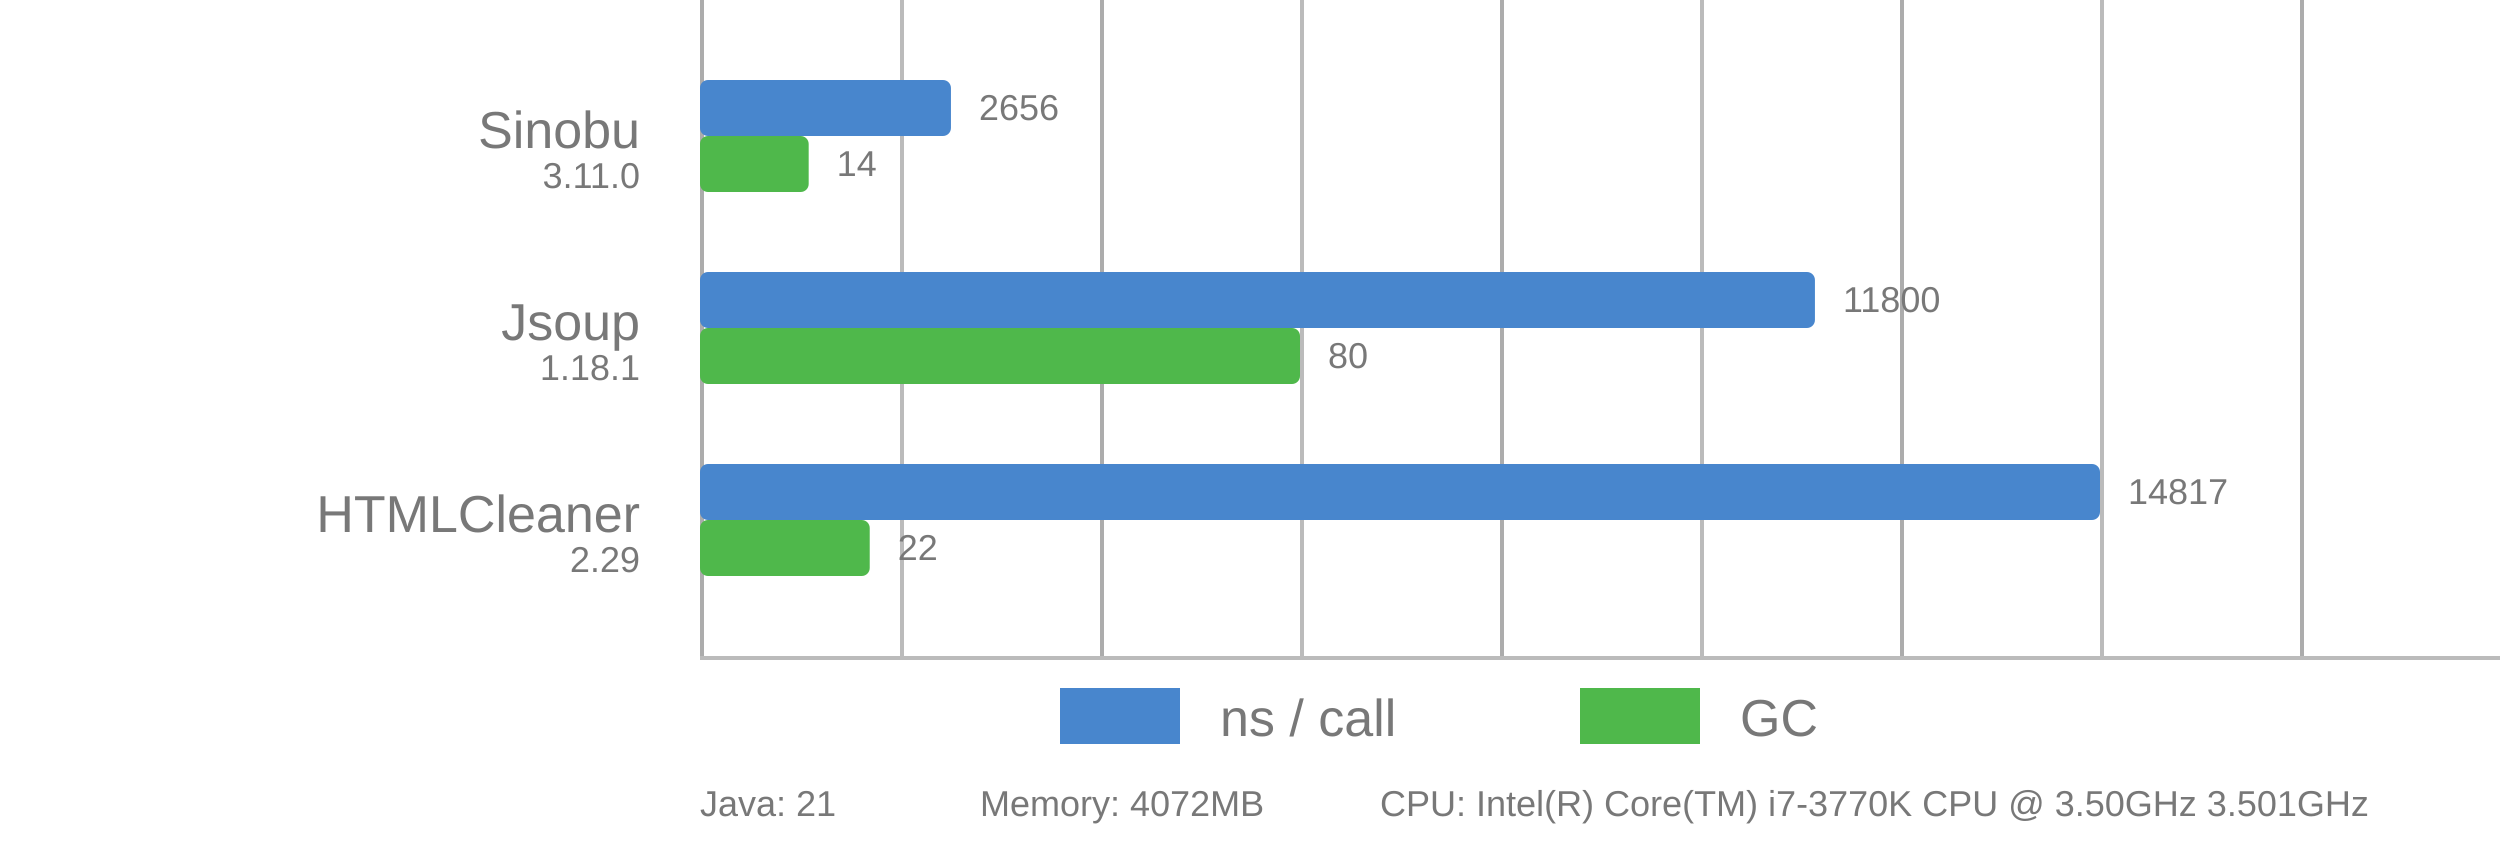
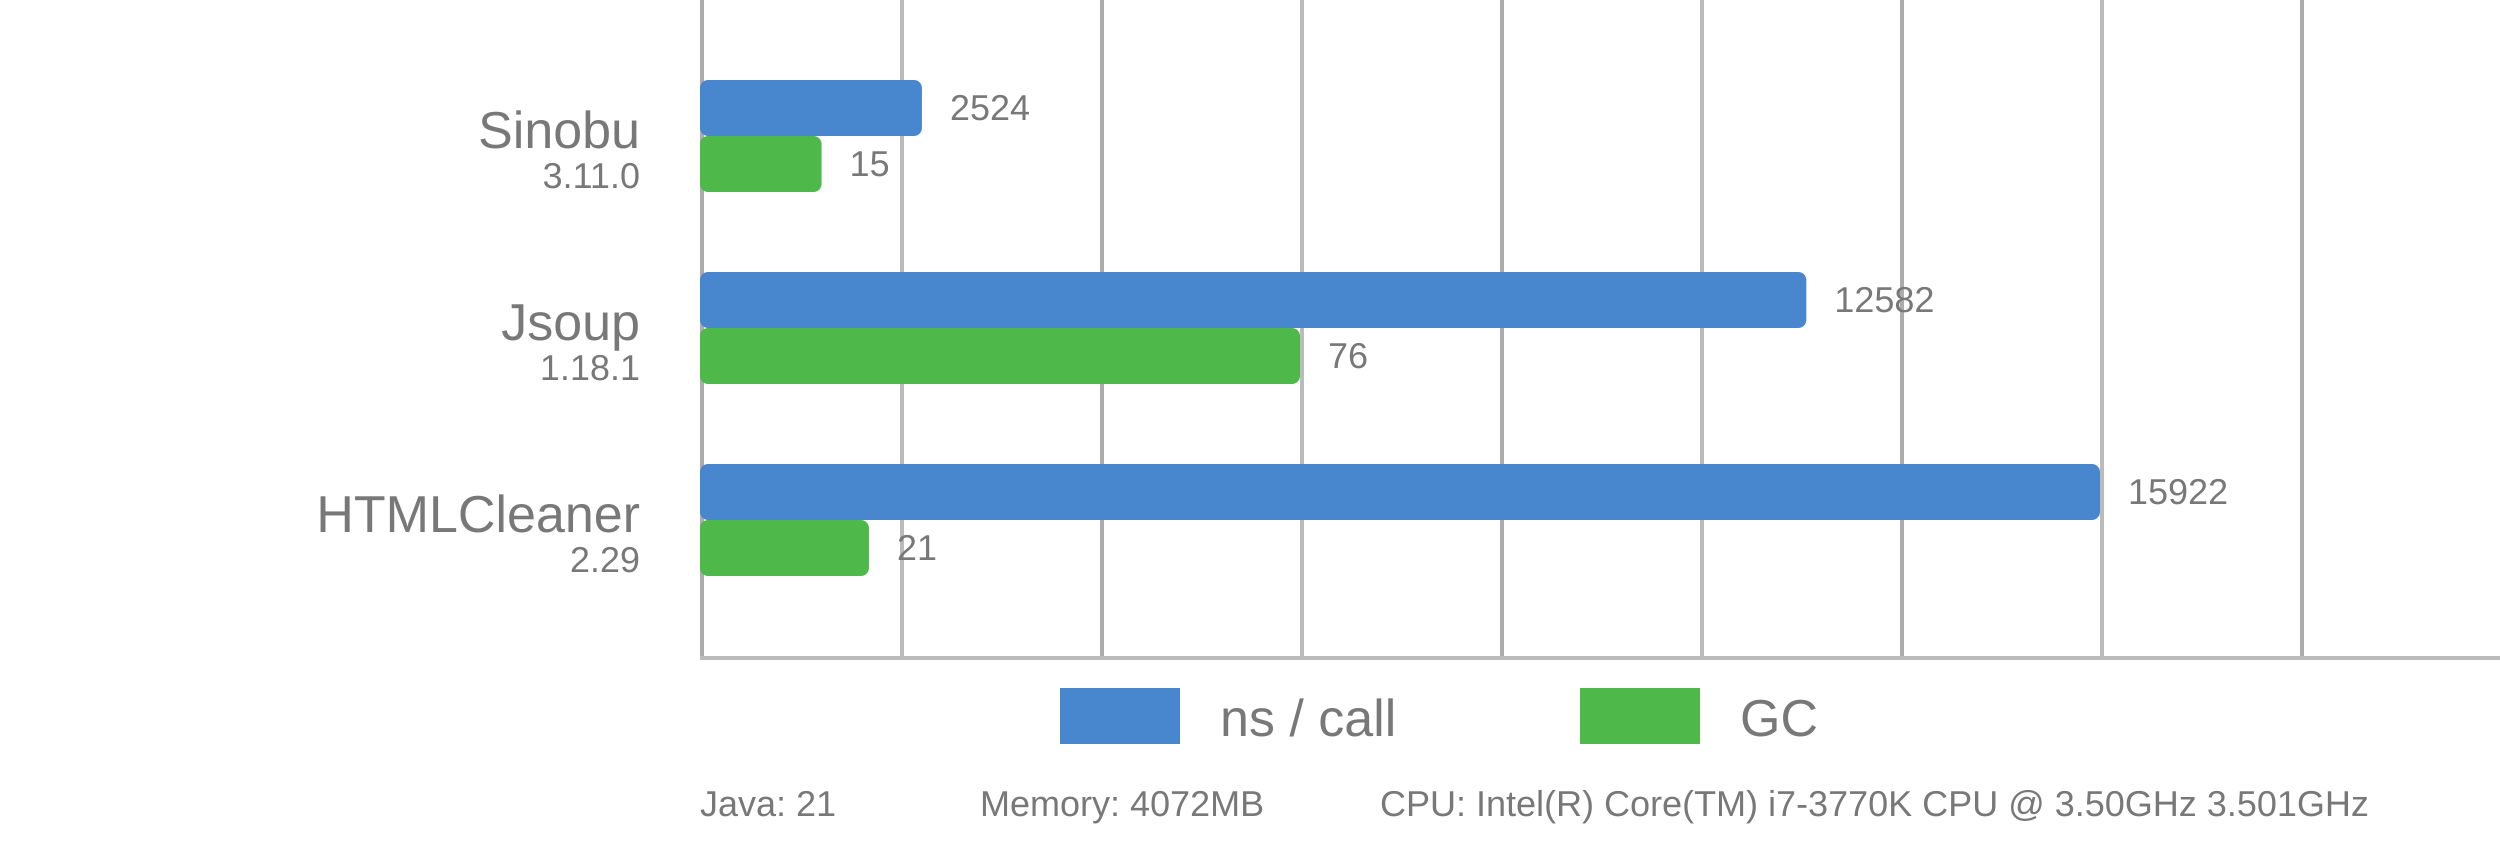
<svg xmlns="http://www.w3.org/2000/svg" viewBox="0 0 625 214">
  <style>
      text {
          font-family: Arial;
          font-size: 13px;
          fill: #787878;
      }

      .desc {
          font-size: 9px;
      }

      .vline {
          fill: #acacac;
          stroke: none;
          stroke-width: 0;
      }

      .subline {
          fill: #bbb;
          stroke: none;
          stroke-width: 0;
      }

      .call {
          fill: #4886CD;
          stroke-linejoin: round;
          height: 14px;
      }

      .gc {
          fill: #4FB84B;
          stroke-linejoin: round;
          height: 14px;
      }
  </style>
  <g>
    <rect x="175" y="0" width="1" height="164" class="vline" />
    <rect x="275" y="0" width="1" height="164" class="vline" />
    <rect x="375" y="0" width="1" height="164" class="vline" />
    <rect x="475" y="0" width="1" height="164" class="vline" />
    <rect x="575" y="0" width="1" height="164" class="vline" />
    <rect x="225" y="0" width="1" height="164" class="subline" />
    <rect x="325" y="0" width="1" height="164" class="subline" />
    <rect x="425" y="0" width="1" height="164" class="subline" />
    <rect x="525" y="0" width="1" height="164" class="subline" />
    <rect x="175" y="164" width="450" height="1" class="subline" />
    <rect x="265" y="172" width="30" class="call" />
    <text x="305" y="184">ns / call</text>
    <rect x="395" y="172" width="30" class="gc" />
    <text x="435" y="184">GC</text>
  </g>
-   <rect x="175" y="20" width="62.739" rx="2" ry="2" class="call" />
-   <rect x="175" y="34" width="27.171" rx="2" ry="2" class="gc" />
+   <rect x="175" y="20" width="55.483" rx="2" ry="2" class="call" />
+   <rect x="175" y="34" width="30.395" rx="2" ry="2" class="gc" />
  <text x="160" y="37" text-anchor="end">Sinobu</text>
  <text x="160" y="47" text-anchor="end" class="desc">3.11.0</text>
-   <text x="244.739" y="30" class="desc">2656</text>
-   <text x="209.171" y="44" class="desc">14</text>
-   <rect x="175" y="68" width="278.734" rx="2" ry="2" class="call" />
+   <text x="237.483" y="30" class="desc">2524</text>
+   <text x="212.395" y="44" class="desc">15</text>
+   <rect x="175" y="68" width="276.58" rx="2" ry="2" class="call" />
  <rect x="175" y="82" width="150" rx="2" ry="2" class="gc" />
  <text x="160" y="85" text-anchor="end">Jsoup</text>
  <text x="160" y="95" text-anchor="end" class="desc">1.18.1</text>
-   <text x="460.734" y="78" class="desc">11800</text>
-   <text x="332" y="92" class="desc">80</text>
+   <text x="458.58" y="78" class="desc">12582</text>
+   <text x="332" y="92" class="desc">76</text>
  <rect x="175" y="116" width="350" rx="2" ry="2" class="call" />
-   <rect x="175" y="130" width="42.432" rx="2" ry="2" class="gc" />
+   <rect x="175" y="130" width="42.237" rx="2" ry="2" class="gc" />
  <text x="160" y="133" text-anchor="end">HTMLCleaner</text>
  <text x="160" y="143" text-anchor="end" class="desc">2.29</text>
-   <text x="532" y="126" class="desc">14817</text>
-   <text x="224.432" y="140" class="desc">22</text>
+   <text x="532" y="126" class="desc">15922</text>
+   <text x="224.237" y="140" class="desc">21</text>
  <text x="175" y="204" class="desc">Java: 21</text>
  <text x="245" y="204" class="desc">Memory: 4072MB</text>
  <text x="345" y="204" class="desc">CPU: Intel(R) Core(TM) i7-3770K CPU @ 3.50GHz 3.501GHz</text>
</svg>
